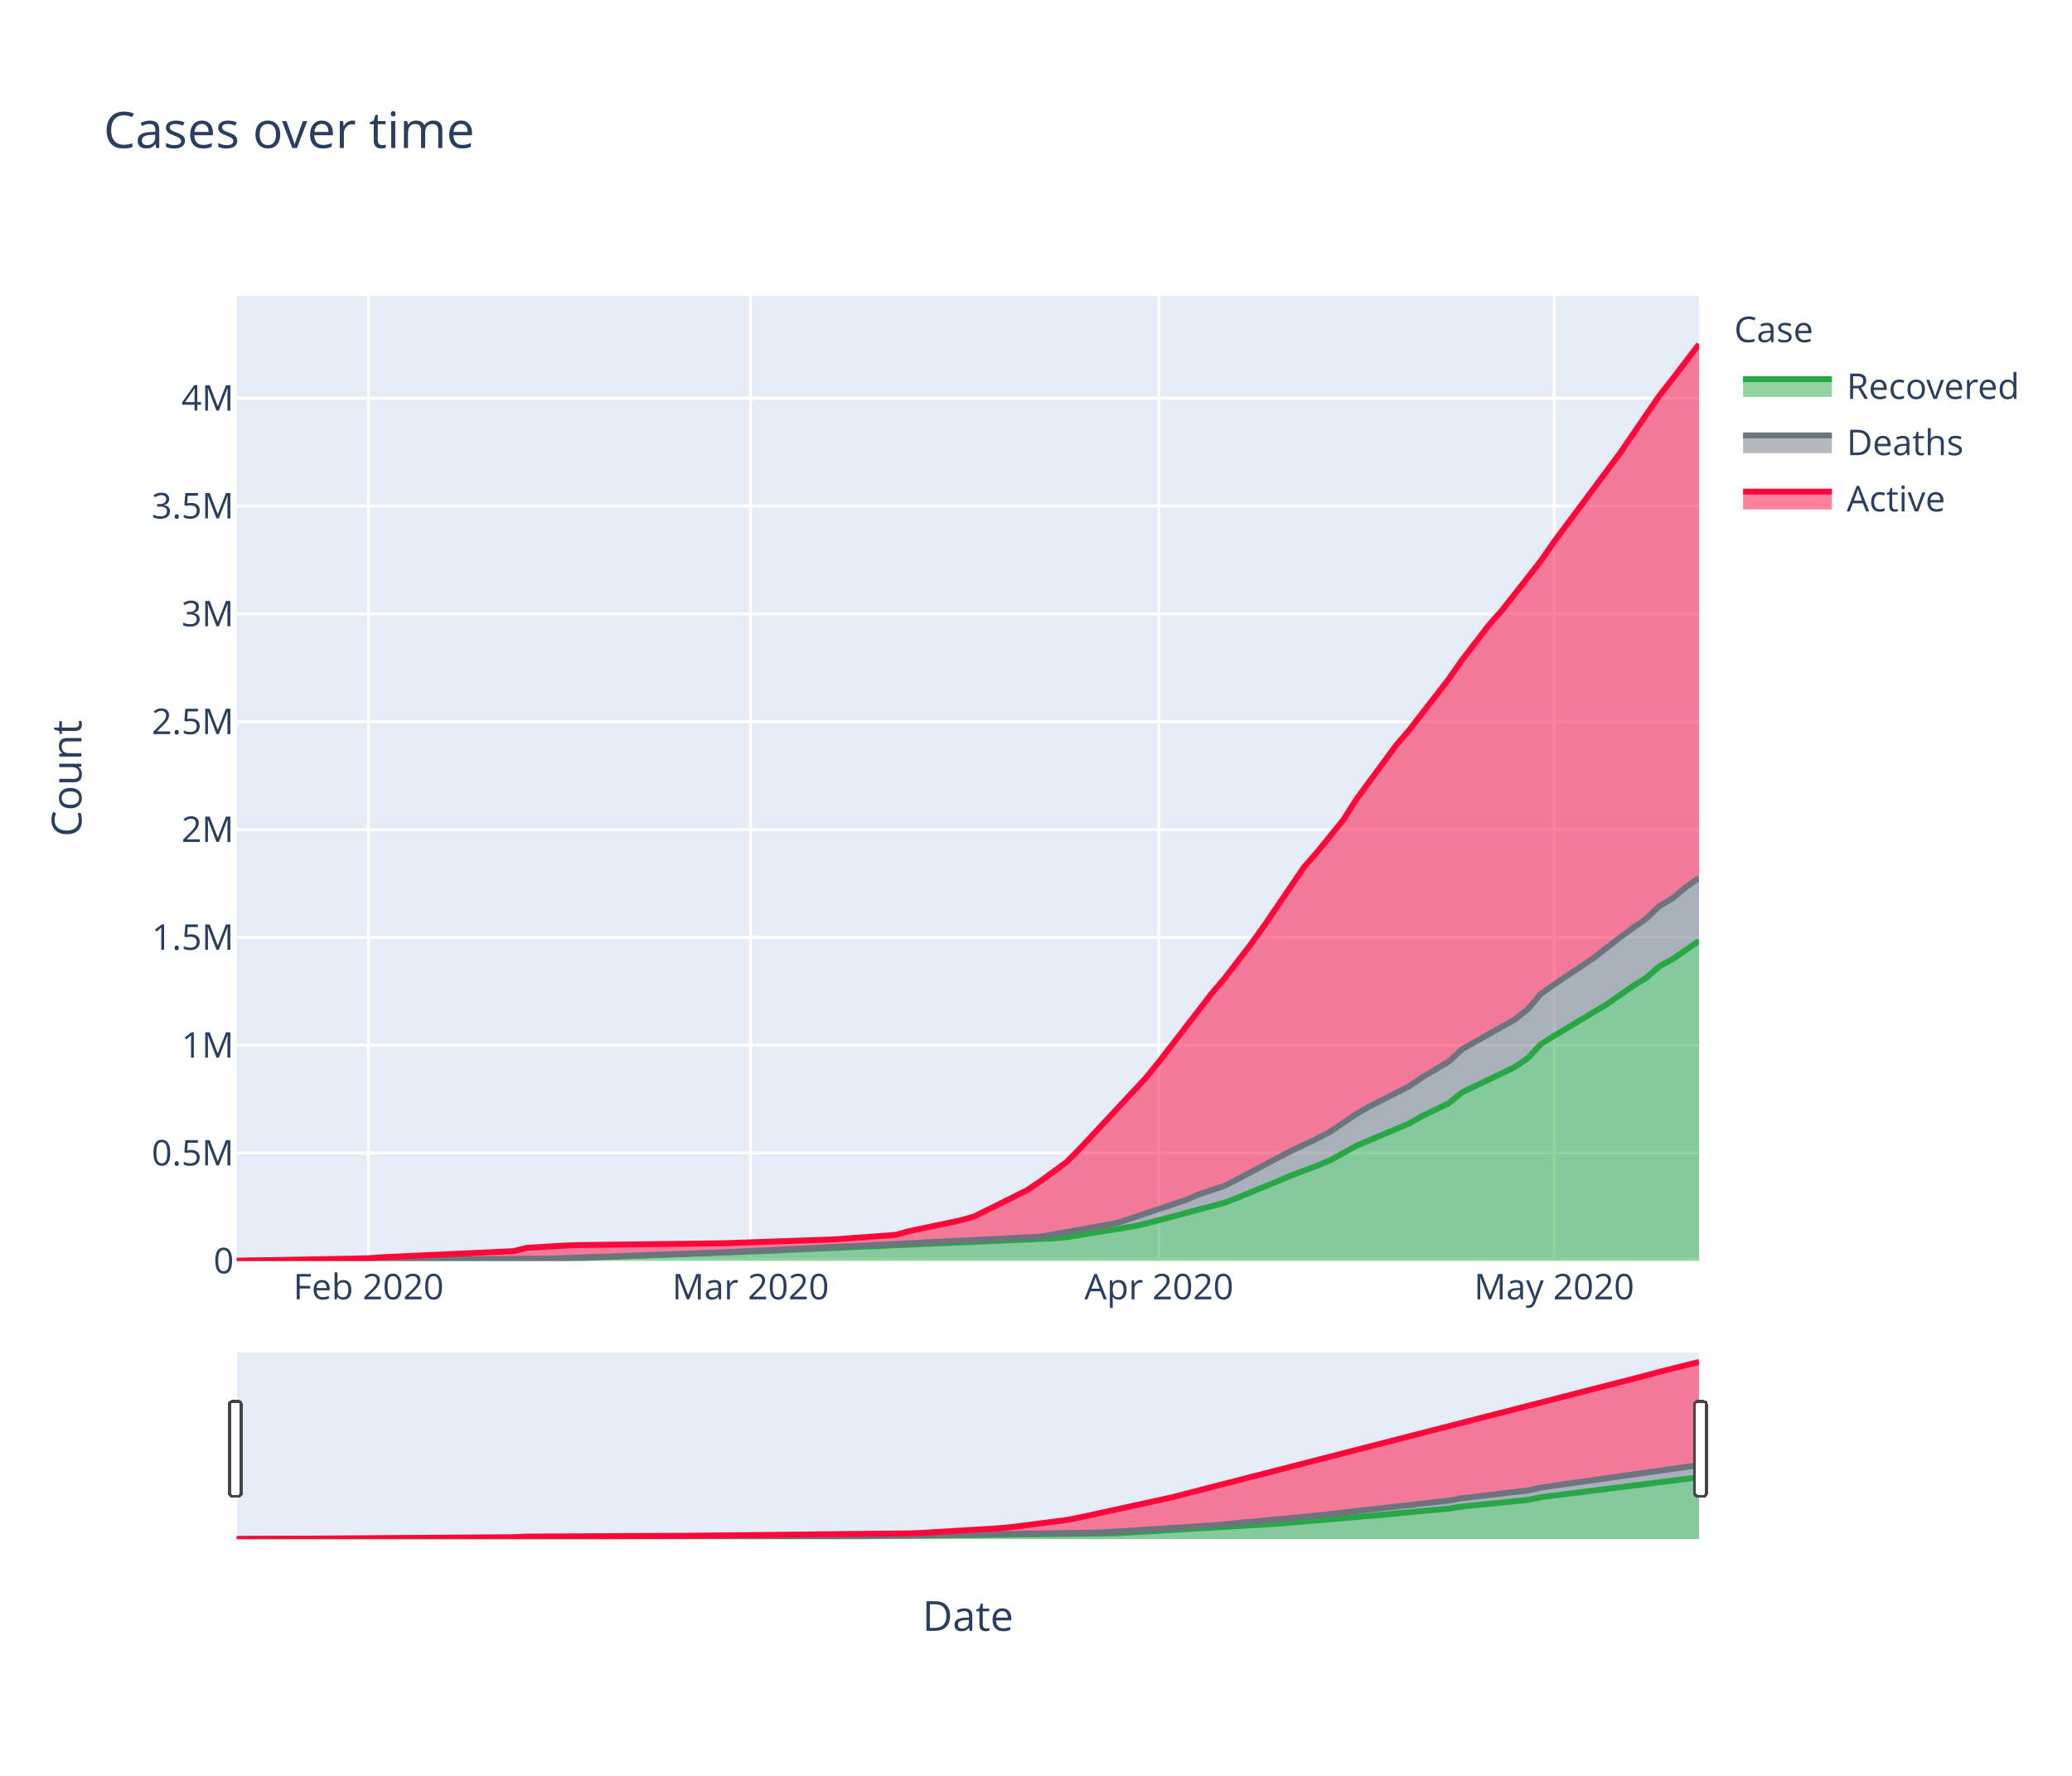
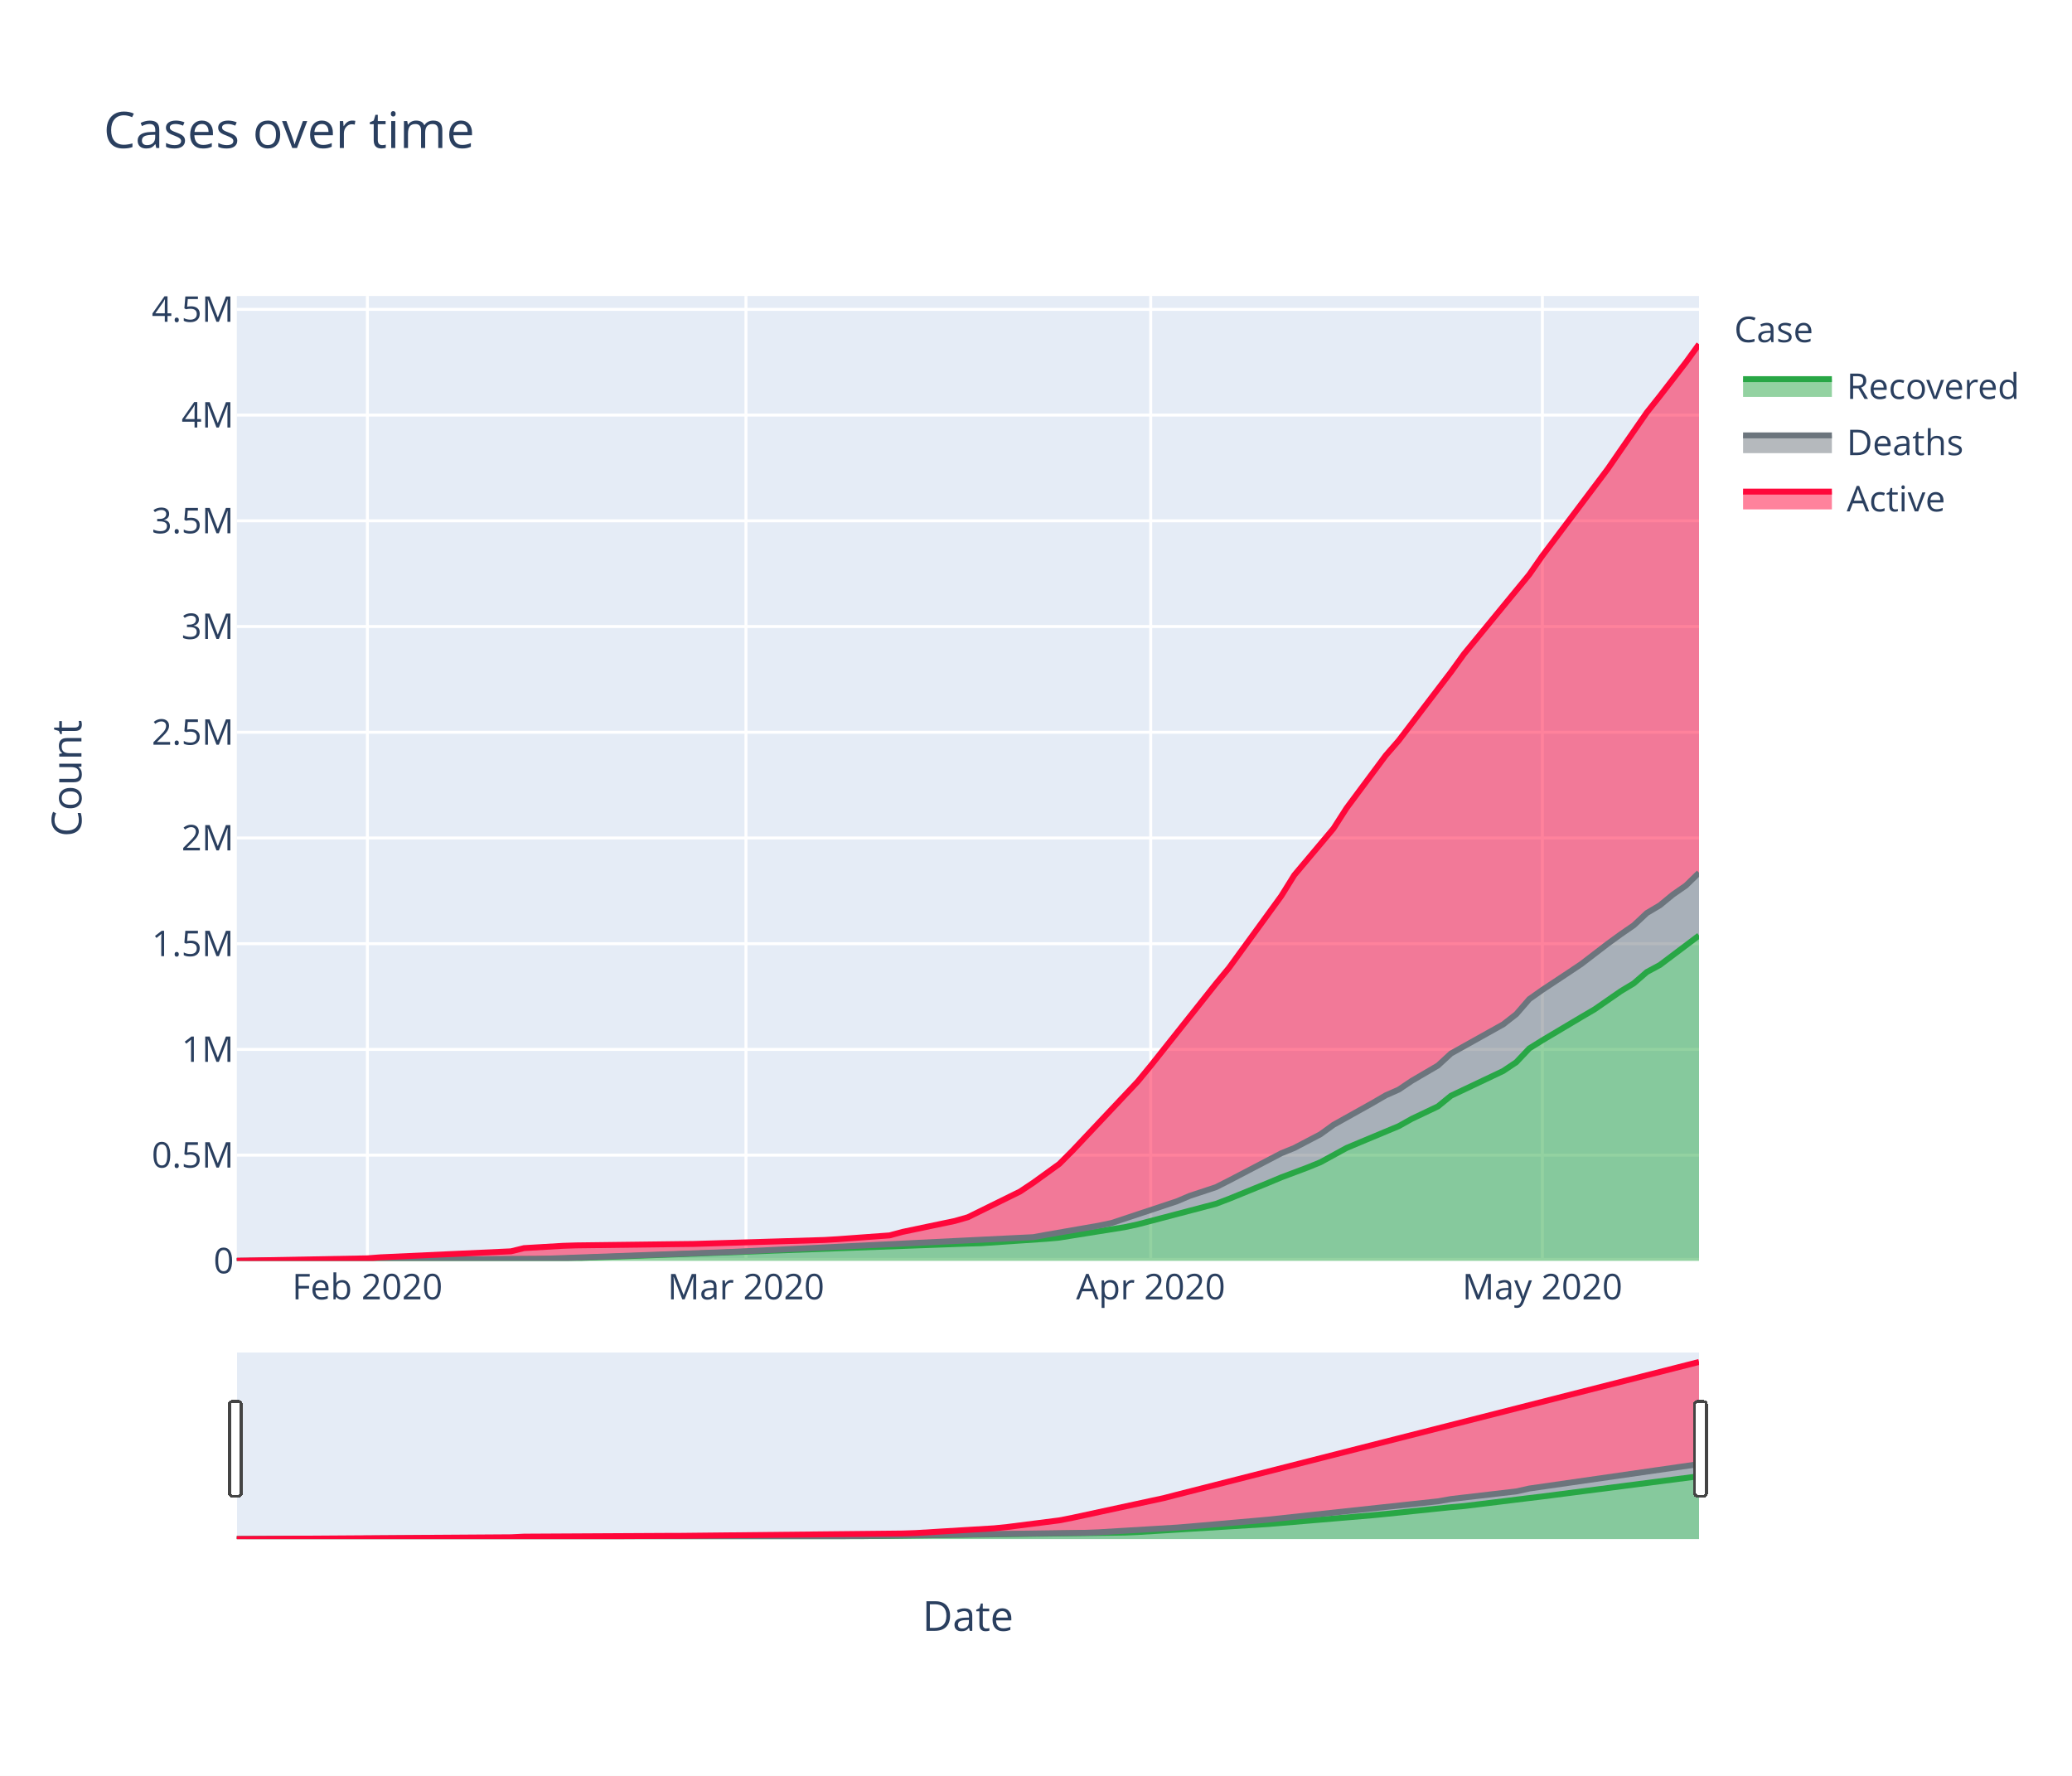
<svg xmlns="http://www.w3.org/2000/svg" class="main-svg" width="700" height="600" style="" viewBox="0 0 700 600">
  <rect x="0" y="0" width="700" height="600" style="fill: rgb(255, 255, 255); fill-opacity: 1;" />
-   <defs id="defs-1203da">
+   <defs id="defs-723226">
    <g class="clips">
-       <clipPath id="clip1203daxyplot" class="plotclip">
+       <clipPath id="clip723226xyplot" class="plotclip">
        <rect width="494" height="326" />
      </clipPath>
-       <clipPath class="axesclip" id="clip1203dax">
+       <clipPath class="axesclip" id="clip723226x">
        <rect x="80" y="0" width="494" height="600" />
      </clipPath>
-       <clipPath class="axesclip" id="clip1203day">
+       <clipPath class="axesclip" id="clip723226y">
        <rect x="0" y="100" width="700" height="326" />
      </clipPath>
-       <clipPath class="axesclip" id="clip1203daxy">
+       <clipPath class="axesclip" id="clip723226xy">
        <rect x="80" y="100" width="494" height="326" />
      </clipPath>
    </g>
    <g class="gradients" />
  </defs>
  <g class="bglayer">
    <rect class="bg" x="80" y="100" width="494" height="326" style="fill: rgb(229, 236, 246); fill-opacity: 1; stroke-width: 0;" />
  </g>
  <g class="layer-below">
    <g class="imagelayer" />
    <g class="shapelayer" />
  </g>
  <g class="cartesianlayer">
    <g class="subplot xy">
      <g class="layer-subplot">
        <g class="shapelayer" />
        <g class="imagelayer" />
      </g>
      <g class="gridlayer">
        <g class="x">
-           <path class="xgrid crisp" transform="translate(124.5,0)" d="M0,100v326" style="stroke: rgb(255, 255, 255); stroke-opacity: 1; stroke-width: 1px;" />
-           <path class="xgrid crisp" transform="translate(253.57,0)" d="M0,100v326" style="stroke: rgb(255, 255, 255); stroke-opacity: 1; stroke-width: 1px;" />
-           <path class="xgrid crisp" transform="translate(391.53,0)" d="M0,100v326" style="stroke: rgb(255, 255, 255); stroke-opacity: 1; stroke-width: 1px;" />
-           <path class="xgrid crisp" transform="translate(525.05,0)" d="M0,100v326" style="stroke: rgb(255, 255, 255); stroke-opacity: 1; stroke-width: 1px;" />
+           <path class="xgrid crisp" transform="translate(124.11,0)" d="M0,100v326" style="stroke: rgb(255, 255, 255); stroke-opacity: 1; stroke-width: 1px;" />
+           <path class="xgrid crisp" transform="translate(252.02,0)" d="M0,100v326" style="stroke: rgb(255, 255, 255); stroke-opacity: 1; stroke-width: 1px;" />
+           <path class="xgrid crisp" transform="translate(388.75,0)" d="M0,100v326" style="stroke: rgb(255, 255, 255); stroke-opacity: 1; stroke-width: 1px;" />
+           <path class="xgrid crisp" transform="translate(521.07,0)" d="M0,100v326" style="stroke: rgb(255, 255, 255); stroke-opacity: 1; stroke-width: 1px;" />
        </g>
        <g class="y">
-           <path class="ygrid crisp" transform="translate(0,389.56)" d="M80,0h494" style="stroke: rgb(255, 255, 255); stroke-opacity: 1; stroke-width: 1px;" />
-           <path class="ygrid crisp" transform="translate(0,353.13)" d="M80,0h494" style="stroke: rgb(255, 255, 255); stroke-opacity: 1; stroke-width: 1px;" />
-           <path class="ygrid crisp" transform="translate(0,316.69)" d="M80,0h494" style="stroke: rgb(255, 255, 255); stroke-opacity: 1; stroke-width: 1px;" />
-           <path class="ygrid crisp" transform="translate(0,280.26)" d="M80,0h494" style="stroke: rgb(255, 255, 255); stroke-opacity: 1; stroke-width: 1px;" />
-           <path class="ygrid crisp" transform="translate(0,243.82)" d="M80,0h494" style="stroke: rgb(255, 255, 255); stroke-opacity: 1; stroke-width: 1px;" />
-           <path class="ygrid crisp" transform="translate(0,207.39)" d="M80,0h494" style="stroke: rgb(255, 255, 255); stroke-opacity: 1; stroke-width: 1px;" />
-           <path class="ygrid crisp" transform="translate(0,170.95)" d="M80,0h494" style="stroke: rgb(255, 255, 255); stroke-opacity: 1; stroke-width: 1px;" />
-           <path class="ygrid crisp" transform="translate(0,134.52)" d="M80,0h494" style="stroke: rgb(255, 255, 255); stroke-opacity: 1; stroke-width: 1px;" />
+           <path class="ygrid crisp" transform="translate(0,390.28)" d="M80,0h494" style="stroke: rgb(255, 255, 255); stroke-opacity: 1; stroke-width: 1px;" />
+           <path class="ygrid crisp" transform="translate(0,354.56)" d="M80,0h494" style="stroke: rgb(255, 255, 255); stroke-opacity: 1; stroke-width: 1px;" />
+           <path class="ygrid crisp" transform="translate(0,318.84)" d="M80,0h494" style="stroke: rgb(255, 255, 255); stroke-opacity: 1; stroke-width: 1px;" />
+           <path class="ygrid crisp" transform="translate(0,283.12)" d="M80,0h494" style="stroke: rgb(255, 255, 255); stroke-opacity: 1; stroke-width: 1px;" />
+           <path class="ygrid crisp" transform="translate(0,247.4)" d="M80,0h494" style="stroke: rgb(255, 255, 255); stroke-opacity: 1; stroke-width: 1px;" />
+           <path class="ygrid crisp" transform="translate(0,211.68)" d="M80,0h494" style="stroke: rgb(255, 255, 255); stroke-opacity: 1; stroke-width: 1px;" />
+           <path class="ygrid crisp" transform="translate(0,175.96)" d="M80,0h494" style="stroke: rgb(255, 255, 255); stroke-opacity: 1; stroke-width: 1px;" />
+           <path class="ygrid crisp" transform="translate(0,140.24)" d="M80,0h494" style="stroke: rgb(255, 255, 255); stroke-opacity: 1; stroke-width: 1px;" />
+           <path class="ygrid crisp" transform="translate(0,104.52)" d="M80,0h494" style="stroke: rgb(255, 255, 255); stroke-opacity: 1; stroke-width: 1px;" />
        </g>
      </g>
      <g class="zerolinelayer">
        <path class="yzl zl crisp" transform="translate(0,426)" d="M80,0h494" style="stroke: rgb(255, 255, 255); stroke-opacity: 1; stroke-width: 2px;" />
      </g>
      <path class="xlines-below" />
      <path class="ylines-below" />
      <g class="overlines-below" />
      <g class="xaxislayer-below" />
      <g class="yaxislayer-below" />
      <g class="overaxes-below" />
-       <g class="plot" transform="translate(80, 100)" clip-path="url('#clip1203daxyplot')">
+       <g class="plot" transform="translate(80, 100)" clip-path="url('#clip723226xyplot')">
        <g class="scatterlayer mlayer">
-           <g class="trace scatter trace9fd048" style="stroke-miterlimit: 2;">
+           <g class="trace scatter trace3b7616" style="stroke-miterlimit: 2;">
            <g class="fills">
              <g>
-                 <path class="js-fill" d="M494,326L0,326L0,326L106.81,325.32L111.26,325.21L182.47,322.49L186.92,322.27L275.93,318.39L280.38,317.98L302.63,314.39L307.08,313.42L333.78,306.33L338.23,304.62L351.59,299.11L356.04,297.22L364.94,293.85L369.39,292.01L378.29,287.1L382.74,285.2L396.09,279.57L400.54,277.05L409.44,272.77L413.89,269.09L431.69,260.56L436.14,257.55L440.59,252.78L445.05,249.97L458.4,241.95L462.85,239.32L471.75,233.07L476.2,230.36L480.65,226.46L485.1,224.03L494,217.88" style="fill: rgb(40, 167, 69); fill-opacity: 0.5; stroke-width: 0;" />
+                 <path class="js-fill" d="M494,326L0,326L0,326L105.86,325.33L110.27,325.22L176.43,322.74L180.84,322.56L247,320.16L251.41,320.04L273.46,318.54L277.88,318.14L299.93,314.62L304.34,313.67L330.8,306.72L335.21,305.04L348.45,299.64L352.86,297.79L361.68,294.48L366.09,292.68L374.91,287.86L379.32,286L392.55,280.48L396.96,278.01L405.79,273.81L410.2,270.21L427.84,261.84L432.25,258.89L436.66,254.22L441.07,251.47L454.3,243.6L458.71,241.02L467.54,234.9L471.95,232.24L476.36,228.41L480.77,226.03L494,216.07" style="fill: rgb(40, 167, 69); fill-opacity: 0.5; stroke-width: 0;" />
              </g>
              <g>
-                 <path class="js-fill" d="M0,326L102.36,325.3L106.81,325.19L164.67,323.12L169.12,322.89L271.48,317.83L275.93,317.01L293.73,313.88L298.18,312.94L320.43,305.49L324.88,303.58L333.78,300.6L338.23,298.32L351.59,291.25L356.04,288.92L364.94,284.71L369.39,282.37L378.29,276.33L382.74,273.79L396.09,266.97L400.54,263.94L409.44,258.67L413.89,254.53L431.69,244.49L436.14,240.98L440.59,235.79L445.05,232.6L453.95,226.66L458.4,223.64L467.3,216.72L471.75,213.45L476.2,210.35L480.65,206.12L485.1,203.45L489.55,199.75L494,196.63L494,217.88L485.1,224.03L480.65,226.46L476.2,230.36L471.75,233.07L462.85,239.32L458.4,241.95L445.05,249.97L440.59,252.78L436.14,257.55L431.69,260.56L413.89,269.09L409.44,272.77L400.54,277.05L396.09,279.57L382.74,285.2L378.29,287.1L369.39,292.01L364.94,293.85L356.04,297.22L351.59,299.11L338.23,304.62L333.78,306.33L307.08,313.42L302.63,314.39L280.38,317.98L275.93,318.39L186.92,322.27L182.47,322.49L111.26,325.21L106.81,325.32L0,326Z" style="fill: rgb(108, 117, 125); fill-opacity: 0.5; stroke-width: 0;" />
+                 <path class="js-fill" d="M0,326L101.45,325.32L105.86,325.21L167.61,322.95L172.02,322.74L269.05,317.99L273.46,317.19L291.11,314.12L295.52,313.2L317.57,305.89L321.98,304.02L330.8,301.1L335.21,298.87L352.86,289.65L357.27,287.85L366.09,283.23L370.5,280.04L383.73,272.65L388.14,270.08L392.55,268.13L396.96,265.16L405.79,260L410.2,255.94L427.84,246.09L432.25,242.65L436.66,237.56L441.07,234.44L449.89,228.61L454.3,225.65L463.13,218.87L467.54,215.66L471.95,212.62L476.36,208.48L480.77,205.86L485.18,202.23L489.59,199.17L494,194.86L494,216.07L480.77,226.03L476.36,228.41L471.95,232.24L467.54,234.9L458.71,241.02L454.3,243.6L441.07,251.47L436.66,254.22L432.25,258.89L427.84,261.84L410.2,270.21L405.79,273.81L396.96,278.01L392.55,280.48L379.32,286L374.91,287.86L366.09,292.68L361.68,294.48L352.86,297.79L348.45,299.64L335.21,305.04L330.8,306.72L304.34,313.67L299.93,314.62L277.88,318.14L273.46,318.54L251.41,320.04L247,320.16L180.84,322.56L176.43,322.74L110.27,325.22L105.86,325.33L0,326Z" style="fill: rgb(108, 117, 125); fill-opacity: 0.5; stroke-width: 0;" />
              </g>
            </g>
            <g class="errorbars" />
            <g class="lines">
-               <path class="js-line" d="M0,326L106.81,325.32L111.26,325.21L182.47,322.49L186.92,322.27L275.93,318.39L280.38,317.98L302.63,314.39L307.08,313.42L333.78,306.33L338.23,304.62L351.59,299.11L356.04,297.22L364.94,293.85L369.39,292.01L378.29,287.1L382.74,285.2L396.09,279.57L400.54,277.05L409.44,272.77L413.89,269.09L431.69,260.56L436.14,257.55L440.59,252.78L445.05,249.97L458.4,241.95L462.85,239.32L471.75,233.07L476.2,230.36L480.65,226.46L485.1,224.03L494,217.88" style="vector-effect: non-scaling-stroke; fill: none; stroke: rgb(40, 167, 69); stroke-opacity: 1; stroke-width: 2px; opacity: 1;" />
+               <path class="js-line" d="M0,326L105.86,325.33L110.27,325.22L176.43,322.74L180.84,322.56L247,320.16L251.41,320.04L273.46,318.54L277.88,318.14L299.93,314.62L304.34,313.67L330.8,306.72L335.21,305.04L348.45,299.64L352.86,297.79L361.68,294.48L366.09,292.68L374.91,287.86L379.32,286L392.55,280.48L396.96,278.01L405.79,273.81L410.2,270.21L427.84,261.84L432.25,258.89L436.66,254.22L441.07,251.47L454.3,243.6L458.71,241.02L467.54,234.9L471.95,232.24L476.36,228.41L480.77,226.03L494,216.07" style="vector-effect: non-scaling-stroke; fill: none; stroke: rgb(40, 167, 69); stroke-opacity: 1; stroke-width: 2px; opacity: 1;" />
            </g>
            <g class="points" />
            <g class="text" />
          </g>
-           <g class="trace scatter trace627d6d" style="stroke-miterlimit: 2;">
+           <g class="trace scatter trace91a2a0" style="stroke-miterlimit: 2;">
            <g class="fills">
              <g>
-                 <path class="js-fill" d="M0,325.96L44.5,325.12L48.95,324.78L93.46,322.71L97.91,321.6L111.26,320.81L115.71,320.66L160.22,320.1L164.67,320.04L200.27,318.8L204.72,318.53L222.52,317.22L226.97,316L244.77,312.24L249.23,310.96L267.03,302.1L271.48,299.09L280.38,292.58L284.83,288.07L307.08,264.22L311.53,258.76L329.33,235.68L333.78,230.46L342.68,218.89L347.14,212.68L360.49,193.04L364.94,187.94L373.84,176.99L378.29,169.97L391.64,151.83L396.09,146.66L409.44,129.42L413.89,123.05L422.79,111.45L427.24,106.44L440.59,89.45L445.05,82.99L467.3,53.11L471.75,46.58L480.65,33.61L485.1,27.95L494,16.3L494,196.63L489.55,199.75L485.1,203.45L480.65,206.12L476.2,210.35L471.75,213.45L467.3,216.72L458.4,223.64L453.95,226.66L445.05,232.6L440.59,235.79L436.14,240.98L431.69,244.49L413.89,254.53L409.44,258.67L400.54,263.94L396.09,266.97L382.74,273.79L378.29,276.33L369.39,282.37L364.94,284.71L356.04,288.92L351.59,291.25L338.23,298.32L333.78,300.6L324.88,303.58L320.43,305.49L298.18,312.94L293.73,313.88L275.93,317.01L271.48,317.83L169.12,322.89L164.67,323.12L106.81,325.19L102.36,325.3L0,326Z" style="fill: rgb(255, 7, 58); fill-opacity: 0.5; stroke-width: 0;" />
+                 <path class="js-fill" d="M0,325.96L44.11,325.14L48.52,324.8L92.63,322.77L97.04,321.69L110.27,320.91L114.68,320.77L149.96,320.33L154.38,320.28L198.48,318.94L202.89,318.68L220.54,317.39L224.95,316.2L242.59,312.51L247,311.25L264.64,302.56L269.05,299.62L277.88,293.24L282.29,288.82L304.34,265.43L308.75,260.08L330.8,232.33L335.21,226.98L352.86,202.73L357.27,195.65L370.5,179.92L374.91,173.04L388.14,155.25L392.55,150.18L410.2,127.04L414.61,120.94L436.66,94.1L441.07,87.77L463.13,58.47L467.54,52.07L476.36,39.35L480.77,33.8L489.59,22.38L494,16.3L494,194.86L489.59,199.17L485.18,202.23L480.77,205.86L476.36,208.48L471.95,212.62L467.54,215.66L463.13,218.87L454.3,225.65L449.89,228.61L441.07,234.44L436.66,237.56L432.25,242.65L427.84,246.09L410.2,255.94L405.79,260L396.96,265.16L392.55,268.13L388.14,270.08L383.73,272.65L370.5,280.04L366.09,283.23L357.27,287.85L352.86,289.65L335.21,298.87L330.8,301.1L321.98,304.02L317.57,305.89L295.52,313.2L291.11,314.12L273.46,317.19L269.05,317.99L172.02,322.74L167.61,322.95L105.86,325.21L101.45,325.32L0,326Z" style="fill: rgb(255, 7, 58); fill-opacity: 0.5; stroke-width: 0;" />
              </g>
            </g>
            <g class="errorbars" />
            <g class="lines">
-               <path class="js-line" d="M0,326L102.36,325.3L106.81,325.19L164.67,323.12L169.12,322.89L271.48,317.83L275.93,317.01L293.73,313.88L298.18,312.94L320.43,305.49L324.88,303.58L333.78,300.6L338.23,298.32L351.59,291.25L356.04,288.92L364.94,284.71L369.39,282.37L378.29,276.33L382.74,273.79L396.09,266.97L400.54,263.94L409.44,258.67L413.89,254.53L431.69,244.49L436.14,240.98L440.59,235.79L445.05,232.6L453.95,226.66L458.4,223.64L467.3,216.72L471.75,213.45L476.2,210.35L480.65,206.12L485.1,203.45L489.55,199.75L494,196.63" style="vector-effect: non-scaling-stroke; fill: none; stroke: rgb(108, 117, 125); stroke-opacity: 1; stroke-width: 2px; opacity: 1;" />
+               <path class="js-line" d="M0,326L101.45,325.32L105.86,325.21L167.61,322.95L172.02,322.74L269.05,317.99L273.46,317.19L291.11,314.12L295.52,313.2L317.57,305.89L321.98,304.02L330.8,301.1L335.21,298.87L352.86,289.65L357.27,287.85L366.09,283.23L370.5,280.04L383.73,272.65L388.14,270.08L392.55,268.13L396.96,265.16L405.79,260L410.2,255.94L427.84,246.09L432.25,242.65L436.66,237.56L441.07,234.44L449.89,228.61L454.3,225.65L463.13,218.87L467.54,215.66L471.95,212.62L476.36,208.48L480.77,205.86L485.18,202.23L489.59,199.17L494,194.86" style="vector-effect: non-scaling-stroke; fill: none; stroke: rgb(108, 117, 125); stroke-opacity: 1; stroke-width: 2px; opacity: 1;" />
            </g>
            <g class="points" />
            <g class="text" />
          </g>
-           <g class="trace scatter traceb2ceef" style="stroke-miterlimit: 2;">
+           <g class="trace scatter trace52b5da" style="stroke-miterlimit: 2;">
            <g class="fills" />
            <g class="errorbars" />
            <g class="lines">
-               <path class="js-line" d="M0,325.96L44.5,325.12L48.95,324.78L93.46,322.71L97.91,321.6L111.26,320.81L115.71,320.66L160.22,320.1L164.67,320.04L200.27,318.8L204.72,318.53L222.52,317.22L226.97,316L244.77,312.24L249.23,310.96L267.03,302.1L271.48,299.09L280.38,292.58L284.83,288.07L307.08,264.22L311.53,258.76L329.33,235.68L333.78,230.46L342.68,218.89L347.14,212.68L360.49,193.04L364.94,187.94L373.84,176.99L378.29,169.97L391.64,151.83L396.09,146.66L409.44,129.42L413.89,123.05L422.79,111.45L427.24,106.44L440.59,89.45L445.05,82.99L467.3,53.11L471.75,46.58L480.65,33.61L485.1,27.95L494,16.3" style="vector-effect: non-scaling-stroke; fill: none; stroke: rgb(255, 7, 58); stroke-opacity: 1; stroke-width: 2px; opacity: 1;" />
+               <path class="js-line" d="M0,325.96L44.11,325.14L48.52,324.8L92.63,322.77L97.04,321.69L110.27,320.91L114.68,320.77L149.96,320.33L154.38,320.28L198.48,318.94L202.89,318.68L220.54,317.39L224.95,316.2L242.59,312.51L247,311.25L264.64,302.56L269.05,299.62L277.88,293.24L282.29,288.82L304.34,265.43L308.75,260.08L330.8,232.33L335.21,226.98L352.86,202.73L357.27,195.65L370.5,179.92L374.91,173.04L388.14,155.25L392.55,150.18L410.2,127.04L414.61,120.94L436.66,94.1L441.07,87.77L463.13,58.47L467.54,52.07L476.36,39.35L480.77,33.8L489.59,22.38L494,16.3" style="vector-effect: non-scaling-stroke; fill: none; stroke: rgb(255, 7, 58); stroke-opacity: 1; stroke-width: 2px; opacity: 1;" />
            </g>
            <g class="points" />
            <g class="text" />
          </g>
        </g>
      </g>
      <g class="overplot" />
      <path class="xlines-above crisp" style="fill: none;" d="M0,0" />
      <path class="ylines-above crisp" style="fill: none;" d="M0,0" />
      <g class="overlines-above" />
      <g class="xaxislayer-above">
        <g class="xtick">
-           <text text-anchor="middle" x="0" y="439" transform="translate(124.5,0)" style="font-family: 'Open Sans', verdana, arial, sans-serif; font-size: 12px; fill: rgb(42, 63, 95); fill-opacity: 1; white-space: pre;">Feb 2020</text>
+           <text text-anchor="middle" x="0" y="439" transform="translate(124.11,0)" style="font-family: 'Open Sans', verdana, arial, sans-serif; font-size: 12px; fill: rgb(42, 63, 95); fill-opacity: 1; white-space: pre;">Feb 2020</text>
        </g>
        <g class="xtick">
-           <text text-anchor="middle" x="0" y="439" transform="translate(253.57,0)" style="font-family: 'Open Sans', verdana, arial, sans-serif; font-size: 12px; fill: rgb(42, 63, 95); fill-opacity: 1; white-space: pre;">Mar 2020</text>
+           <text text-anchor="middle" x="0" y="439" transform="translate(252.02,0)" style="font-family: 'Open Sans', verdana, arial, sans-serif; font-size: 12px; fill: rgb(42, 63, 95); fill-opacity: 1; white-space: pre;">Mar 2020</text>
        </g>
        <g class="xtick">
-           <text text-anchor="middle" x="0" y="439" transform="translate(391.53,0)" style="font-family: 'Open Sans', verdana, arial, sans-serif; font-size: 12px; fill: rgb(42, 63, 95); fill-opacity: 1; white-space: pre;">Apr 2020</text>
+           <text text-anchor="middle" x="0" y="439" transform="translate(388.75,0)" style="font-family: 'Open Sans', verdana, arial, sans-serif; font-size: 12px; fill: rgb(42, 63, 95); fill-opacity: 1; white-space: pre;">Apr 2020</text>
        </g>
        <g class="xtick">
-           <text text-anchor="middle" x="0" y="439" transform="translate(525.05,0)" style="font-family: 'Open Sans', verdana, arial, sans-serif; font-size: 12px; fill: rgb(42, 63, 95); fill-opacity: 1; white-space: pre;">May 2020</text>
+           <text text-anchor="middle" x="0" y="439" transform="translate(521.07,0)" style="font-family: 'Open Sans', verdana, arial, sans-serif; font-size: 12px; fill: rgb(42, 63, 95); fill-opacity: 1; white-space: pre;">May 2020</text>
        </g>
      </g>
      <g class="yaxislayer-above">
        <g class="ytick">
          <text text-anchor="end" x="79" y="4.2" transform="translate(0,426)" style="font-family: 'Open Sans', verdana, arial, sans-serif; font-size: 12px; fill: rgb(42, 63, 95); fill-opacity: 1; white-space: pre;">0</text>
        </g>
        <g class="ytick">
-           <text text-anchor="end" x="79" y="4.2" transform="translate(0,389.56)" style="font-family: 'Open Sans', verdana, arial, sans-serif; font-size: 12px; fill: rgb(42, 63, 95); fill-opacity: 1; white-space: pre;">0.5M</text>
-         </g>
-         <g class="ytick">
-           <text text-anchor="end" x="79" y="4.2" transform="translate(0,353.13)" style="font-family: 'Open Sans', verdana, arial, sans-serif; font-size: 12px; fill: rgb(42, 63, 95); fill-opacity: 1; white-space: pre;">1M</text>
-         </g>
-         <g class="ytick">
-           <text text-anchor="end" x="79" y="4.2" transform="translate(0,316.69)" style="font-family: 'Open Sans', verdana, arial, sans-serif; font-size: 12px; fill: rgb(42, 63, 95); fill-opacity: 1; white-space: pre;">1.5M</text>
-         </g>
-         <g class="ytick">
-           <text text-anchor="end" x="79" y="4.2" transform="translate(0,280.26)" style="font-family: 'Open Sans', verdana, arial, sans-serif; font-size: 12px; fill: rgb(42, 63, 95); fill-opacity: 1; white-space: pre;">2M</text>
-         </g>
-         <g class="ytick">
-           <text text-anchor="end" x="79" y="4.2" transform="translate(0,243.82)" style="font-family: 'Open Sans', verdana, arial, sans-serif; font-size: 12px; fill: rgb(42, 63, 95); fill-opacity: 1; white-space: pre;">2.5M</text>
-         </g>
-         <g class="ytick">
-           <text text-anchor="end" x="79" y="4.2" transform="translate(0,207.39)" style="font-family: 'Open Sans', verdana, arial, sans-serif; font-size: 12px; fill: rgb(42, 63, 95); fill-opacity: 1; white-space: pre;">3M</text>
-         </g>
-         <g class="ytick">
-           <text text-anchor="end" x="79" y="4.2" transform="translate(0,170.95)" style="font-family: 'Open Sans', verdana, arial, sans-serif; font-size: 12px; fill: rgb(42, 63, 95); fill-opacity: 1; white-space: pre;">3.5M</text>
-         </g>
-         <g class="ytick">
-           <text text-anchor="end" x="79" y="4.2" transform="translate(0,134.52)" style="font-family: 'Open Sans', verdana, arial, sans-serif; font-size: 12px; fill: rgb(42, 63, 95); fill-opacity: 1; white-space: pre;">4M</text>
+           <text text-anchor="end" x="79" y="4.2" transform="translate(0,390.28)" style="font-family: 'Open Sans', verdana, arial, sans-serif; font-size: 12px; fill: rgb(42, 63, 95); fill-opacity: 1; white-space: pre;">0.5M</text>
+         </g>
+         <g class="ytick">
+           <text text-anchor="end" x="79" y="4.2" transform="translate(0,354.56)" style="font-family: 'Open Sans', verdana, arial, sans-serif; font-size: 12px; fill: rgb(42, 63, 95); fill-opacity: 1; white-space: pre;">1M</text>
+         </g>
+         <g class="ytick">
+           <text text-anchor="end" x="79" y="4.2" transform="translate(0,318.84)" style="font-family: 'Open Sans', verdana, arial, sans-serif; font-size: 12px; fill: rgb(42, 63, 95); fill-opacity: 1; white-space: pre;">1.5M</text>
+         </g>
+         <g class="ytick">
+           <text text-anchor="end" x="79" y="4.2" transform="translate(0,283.12)" style="font-family: 'Open Sans', verdana, arial, sans-serif; font-size: 12px; fill: rgb(42, 63, 95); fill-opacity: 1; white-space: pre;">2M</text>
+         </g>
+         <g class="ytick">
+           <text text-anchor="end" x="79" y="4.2" transform="translate(0,247.4)" style="font-family: 'Open Sans', verdana, arial, sans-serif; font-size: 12px; fill: rgb(42, 63, 95); fill-opacity: 1; white-space: pre;">2.5M</text>
+         </g>
+         <g class="ytick">
+           <text text-anchor="end" x="79" y="4.2" transform="translate(0,211.68)" style="font-family: 'Open Sans', verdana, arial, sans-serif; font-size: 12px; fill: rgb(42, 63, 95); fill-opacity: 1; white-space: pre;">3M</text>
+         </g>
+         <g class="ytick">
+           <text text-anchor="end" x="79" y="4.2" transform="translate(0,175.96)" style="font-family: 'Open Sans', verdana, arial, sans-serif; font-size: 12px; fill: rgb(42, 63, 95); fill-opacity: 1; white-space: pre;">3.5M</text>
+         </g>
+         <g class="ytick">
+           <text text-anchor="end" x="79" y="4.2" transform="translate(0,140.24)" style="font-family: 'Open Sans', verdana, arial, sans-serif; font-size: 12px; fill: rgb(42, 63, 95); fill-opacity: 1; white-space: pre;">4M</text>
+         </g>
+         <g class="ytick">
+           <text text-anchor="end" x="79" y="4.2" transform="translate(0,104.52)" style="font-family: 'Open Sans', verdana, arial, sans-serif; font-size: 12px; fill: rgb(42, 63, 95); fill-opacity: 1; white-space: pre;">4.5M</text>
        </g>
      </g>
      <g class="overaxes-above" />
    </g>
  </g>
  <g class="polarlayer" />
  <g class="ternarylayer" />
  <g class="geolayer" />
  <g class="funnelarealayer" />
  <g class="pielayer" />
  <g class="treemaplayer" />
  <g class="sunburstlayer" />
  <g class="glimages" />
-   <defs id="topdefs-1203da">
+   <defs id="topdefs-723226">
    <g class="clips" />
-     <clipPath id="legend1203da">
+     <clipPath id="legend723226">
      <rect width="104" height="83" x="0" y="0" />
    </clipPath>
-     <clipPath id="rangesliderx-1203da">
+     <clipPath id="rangesliderx-723226">
      <rect x="0" y="0" width="494" height="63" />
    </clipPath>
  </defs>
  <g class="layer-above">
    <g class="imagelayer" />
    <g class="shapelayer" />
  </g>
  <g class="infolayer">
    <g class="legend" pointer-events="all" transform="translate(583.88, 100)">
      <rect class="bg" shape-rendering="crispEdges" style="stroke: rgb(68, 68, 68); stroke-opacity: 1; fill: rgb(255, 255, 255); fill-opacity: 1; stroke-width: 0px;" width="104" height="83" x="0" y="0" />
-       <g class="scrollbox" transform="translate(0, 0)" clip-path="url('#legend1203da')">
+       <g class="scrollbox" transform="translate(0, 0)" clip-path="url('#legend723226')">
        <text class="legendtitletext user-select-none" text-anchor="start" x="2" y="15.6" style="font-family: 'Open Sans', verdana, arial, sans-serif; font-size: 12px; fill: rgb(42, 63, 95); fill-opacity: 1; white-space: pre;">Case</text>
        <g class="groups" transform="translate(0, 0)">
          <g class="traces" transform="translate(0, 30.1)" style="opacity: 1;">
            <text class="legendtext user-select-none" text-anchor="start" x="40" y="4.68" style="font-family: 'Open Sans', verdana, arial, sans-serif; font-size: 12px; fill: rgb(42, 63, 95); fill-opacity: 1; white-space: pre;">Recovered</text>
            <g class="layers">
              <g class="legendfill">
                <path class="js-fill" d="M5,-2h30v6h-30z" style="stroke-width: 0; fill: rgb(40, 167, 69); fill-opacity: 0.5;" />
              </g>
              <g class="legendlines">
                <path class="js-line" d="M5,-2h30" style="fill: none; stroke: rgb(40, 167, 69); stroke-opacity: 1; stroke-width: 2px;" />
              </g>
              <g class="legendsymbols">
                <g class="legendpoints" />
              </g>
            </g>
            <rect class="legendtoggle" pointer-events="all" x="0" y="-9.5" width="98.031" height="19" style="cursor: pointer; fill: rgb(0, 0, 0); fill-opacity: 0;" />
          </g>
        </g>
        <g class="groups" transform="translate(0, 0)">
          <g class="traces" transform="translate(0, 49.1)" style="opacity: 1;">
            <text class="legendtext user-select-none" text-anchor="start" x="40" y="4.68" style="font-family: 'Open Sans', verdana, arial, sans-serif; font-size: 12px; fill: rgb(42, 63, 95); fill-opacity: 1; white-space: pre;">Deaths</text>
            <g class="layers">
              <g class="legendfill">
                <path class="js-fill" d="M5,-2h30v6h-30z" style="stroke-width: 0; fill: rgb(108, 117, 125); fill-opacity: 0.5;" />
              </g>
              <g class="legendlines">
                <path class="js-line" d="M5,-2h30" style="fill: none; stroke: rgb(108, 117, 125); stroke-opacity: 1; stroke-width: 2px;" />
              </g>
              <g class="legendsymbols">
                <g class="legendpoints" />
              </g>
            </g>
            <rect class="legendtoggle" pointer-events="all" x="0" y="-9.5" width="98.031" height="19" style="cursor: pointer; fill: rgb(0, 0, 0); fill-opacity: 0;" />
          </g>
        </g>
        <g class="groups" transform="translate(0, 0)">
          <g class="traces" transform="translate(0, 68.1)" style="opacity: 1;">
            <text class="legendtext user-select-none" text-anchor="start" x="40" y="4.68" style="font-family: 'Open Sans', verdana, arial, sans-serif; font-size: 12px; fill: rgb(42, 63, 95); fill-opacity: 1; white-space: pre;">Active</text>
            <g class="layers">
              <g class="legendfill">
                <path class="js-fill" d="M5,-2h30v6h-30z" style="stroke-width: 0; fill: rgb(255, 7, 58); fill-opacity: 0.5;" />
              </g>
              <g class="legendlines">
                <path class="js-line" d="M5,-2h30" style="fill: none; stroke: rgb(255, 7, 58); stroke-opacity: 1; stroke-width: 2px;" />
              </g>
              <g class="legendsymbols">
                <g class="legendpoints" />
              </g>
            </g>
            <rect class="legendtoggle" pointer-events="all" x="0" y="-9.5" width="98.031" height="19" style="cursor: pointer; fill: rgb(0, 0, 0); fill-opacity: 0;" />
          </g>
        </g>
      </g>
      <rect class="scrollbar" rx="20" ry="3" width="0" height="0" x="0" y="0" style="fill: rgb(128, 139, 164); fill-opacity: 1;" />
    </g>
    <g class="g-gtitle">
      <text class="gtitle" x="35" y="50" text-anchor="start" dy="0em" style="font-family: 'Open Sans', verdana, arial, sans-serif; font-size: 17px; fill: rgb(42, 63, 95); opacity: 1; font-weight: normal; white-space: pre;">Cases over time</text>
    </g>
    <g class="rangeslider-container" pointer-events="all" transform="translate(80,457)">
      <rect class="rangeslider-bg" x="0" y="0" shape-rendering="crispEdges" width="494" height="63" transform="translate(0,0)" fill="#E5ECF6" stroke="#444" stroke-width="0" />
-       <g class="rangeslider-rangeplot xy" clip-path="url('#rangesliderx-1203da')">
+       <g class="rangeslider-rangeplot xy" clip-path="url('#rangesliderx-723226')">
        <g class="layer-subplot">
          <g class="shapelayer" />
          <g class="imagelayer" />
        </g>
        <g class="gridlayer">
          <g class="x" />
          <g class="y" />
        </g>
        <g class="zerolinelayer" />
        <path class="xlines-below" />
        <path class="ylines-below" />
        <g class="overlines-below" />
        <g class="xaxislayer-below" />
        <g class="yaxislayer-below" />
        <g class="overaxes-below" />
        <g class="plot">
          <g class="scatterlayer mlayer rangeplot">
-             <g class="trace scatter trace9fd048" style="stroke-miterlimit: 2;">
+             <g class="trace scatter trace3b7616" style="stroke-miterlimit: 2;">
              <g class="fills">
                <g>
-                   <path class="js-fill" d="M494,63L0,63L0,63L186.92,62.28L191.37,62.24L293.73,61.1L298.18,60.97L351.59,57.8L356.04,57.44L387.19,54.78L391.64,54.34L409.44,52.71L413.89,52L436.14,49.77L440.59,48.85L494,42.11" style="fill: rgb(40, 167, 69); fill-opacity: 0.5; stroke-width: 0;" />
+                   <path class="js-fill" d="M494,63L0,63L0,63L189.66,62.26L194.07,62.23L299.93,60.8L304.34,60.62L348.45,57.91L352.86,57.55L383.73,54.94L388.14,54.51L410.2,52.22L414.61,51.84L436.66,49.13L441.07,48.6L494,41.76" style="fill: rgb(40, 167, 69); fill-opacity: 0.5; stroke-width: 0;" />
                </g>
                <g>
-                   <path class="js-fill" d="M0,63L182.47,62.28L186.92,62.23L289.28,60.82L293.73,60.66L324.88,58.67L329.33,58.4L360.49,55.48L364.94,55.02L409.44,49.99L413.89,49.19L436.14,46.57L440.59,45.57L494,38L494,42.11L440.59,48.85L436.14,49.77L413.89,52L409.44,52.71L391.64,54.34L387.19,54.78L356.04,57.44L351.59,57.8L298.18,60.97L293.73,61.1L191.37,62.24L186.92,62.28L0,63Z" style="fill: rgb(108, 117, 125); fill-opacity: 0.5; stroke-width: 0;" />
+                   <path class="js-fill" d="M0,63L185.25,62.25L189.66,62.21L286.7,60.87L291.11,60.7L317.57,59.11L321.98,58.75L344.04,56.82L348.45,56.42L405.79,50.24L410.2,49.46L432.25,46.89L436.66,45.91L494,37.66L494,41.76L441.07,48.6L436.66,49.13L414.61,51.84L410.2,52.22L388.14,54.51L383.73,54.94L352.86,57.55L348.45,57.91L304.34,60.62L299.93,60.8L194.07,62.23L189.66,62.26L0,63Z" style="fill: rgb(108, 117, 125); fill-opacity: 0.5; stroke-width: 0;" />
                </g>
              </g>
              <g class="errorbars" />
              <g class="lines">
-                 <path class="js-line" d="M0,63L186.92,62.28L191.37,62.24L293.73,61.1L298.18,60.97L351.59,57.8L356.04,57.44L387.19,54.78L391.64,54.34L409.44,52.71L413.89,52L436.14,49.77L440.59,48.85L494,42.11" style="vector-effect: non-scaling-stroke; fill: none; stroke: rgb(40, 167, 69); stroke-opacity: 1; stroke-width: 2px; opacity: 1;" />
+                 <path class="js-line" d="M0,63L189.66,62.26L194.07,62.23L299.93,60.8L304.34,60.62L348.45,57.91L352.86,57.55L383.73,54.94L388.14,54.51L410.2,52.22L414.61,51.84L436.66,49.13L441.07,48.6L494,41.76" style="vector-effect: non-scaling-stroke; fill: none; stroke: rgb(40, 167, 69); stroke-opacity: 1; stroke-width: 2px; opacity: 1;" />
              </g>
              <g class="points" />
              <g class="text" />
            </g>
-             <g class="trace scatter trace627d6d" style="stroke-miterlimit: 2;">
+             <g class="trace scatter trace91a2a0" style="stroke-miterlimit: 2;">
              <g class="fills">
                <g>
-                   <path class="js-fill" d="M0,62.99L93.46,62.36L97.91,62.15L146.86,61.89L151.32,61.88L226.97,61.07L231.42,60.92L258.13,59.29L262.58,58.83L280.38,56.54L284.83,55.67L315.98,48.87L320.43,47.71L476.2,7.7L480.65,6.49L494,3.15L494,38L440.59,45.57L436.14,46.57L413.89,49.19L409.44,49.99L364.94,55.02L360.49,55.48L329.33,58.4L324.88,58.67L293.73,60.66L289.28,60.82L186.92,62.23L182.47,62.28L0,63Z" style="fill: rgb(255, 7, 58); fill-opacity: 0.5; stroke-width: 0;" />
+                   <path class="js-fill" d="M0,62.99L92.63,62.38L97.04,62.17L145.55,61.91L149.96,61.9L224.95,61.11L229.36,60.96L255.82,59.36L260.23,58.92L277.88,56.67L282.29,55.81L313.16,49.15L317.57,48.01L494,3.15L494,37.66L436.66,45.91L432.25,46.89L410.2,49.46L405.79,50.24L348.45,56.42L344.04,56.82L321.98,58.75L317.57,59.11L291.11,60.7L286.7,60.87L189.66,62.21L185.25,62.25L0,63Z" style="fill: rgb(255, 7, 58); fill-opacity: 0.5; stroke-width: 0;" />
                </g>
              </g>
              <g class="errorbars" />
              <g class="lines">
-                 <path class="js-line" d="M0,63L182.47,62.28L186.92,62.23L289.28,60.82L293.73,60.66L324.88,58.67L329.33,58.4L360.49,55.48L364.94,55.02L409.44,49.99L413.89,49.19L436.14,46.57L440.59,45.57L494,38" style="vector-effect: non-scaling-stroke; fill: none; stroke: rgb(108, 117, 125); stroke-opacity: 1; stroke-width: 2px; opacity: 1;" />
+                 <path class="js-line" d="M0,63L185.25,62.25L189.66,62.21L286.7,60.87L291.11,60.7L317.57,59.11L321.98,58.75L344.04,56.82L348.45,56.42L405.79,50.24L410.2,49.46L432.25,46.89L436.66,45.91L494,37.66" style="vector-effect: non-scaling-stroke; fill: none; stroke: rgb(108, 117, 125); stroke-opacity: 1; stroke-width: 2px; opacity: 1;" />
              </g>
              <g class="points" />
              <g class="text" />
            </g>
-             <g class="trace scatter traceb2ceef" style="stroke-miterlimit: 2;">
+             <g class="trace scatter trace52b5da" style="stroke-miterlimit: 2;">
              <g class="fills" />
              <g class="errorbars" />
              <g class="lines">
-                 <path class="js-line" d="M0,62.99L93.46,62.36L97.91,62.15L146.86,61.89L151.32,61.88L226.97,61.07L231.42,60.92L258.13,59.29L262.58,58.83L280.38,56.54L284.83,55.67L315.98,48.87L320.43,47.71L476.2,7.7L480.65,6.49L494,3.15" style="vector-effect: non-scaling-stroke; fill: none; stroke: rgb(255, 7, 58); stroke-opacity: 1; stroke-width: 2px; opacity: 1;" />
+                 <path class="js-line" d="M0,62.99L92.63,62.38L97.04,62.17L145.55,61.91L149.96,61.9L224.95,61.11L229.36,60.96L255.82,59.36L260.23,58.92L277.88,56.67L282.29,55.81L313.16,49.15L317.57,48.01L494,3.15" style="vector-effect: non-scaling-stroke; fill: none; stroke: rgb(255, 7, 58); stroke-opacity: 1; stroke-width: 2px; opacity: 1;" />
              </g>
              <g class="points" />
              <g class="text" />
            </g>
          </g>
        </g>
        <g class="overplot" />
        <path class="xlines-above crisp" style="fill: none;" />
        <path class="ylines-above crisp" style="fill: none;" />
        <g class="overlines-above" />
        <g class="xaxislayer-above" />
        <g class="yaxislayer-above" />
        <g class="overaxes-above" />
      </g>
      <rect class="rangeslider-mask-min" x="0" y="0" shape-rendering="crispEdges" height="63" width="0" style="fill: rgb(0, 0, 0); fill-opacity: 0.4;" />
      <rect class="rangeslider-mask-max" y="0" shape-rendering="crispEdges" height="63" x="494" width="0" style="fill: rgb(0, 0, 0); fill-opacity: 0.4;" />
      <g class="rangeslider-grabber-min" transform="translate(-2.5,0.5)">
        <rect class="rangeslider-handle-min" x="0" width="4" rx="1" fill="#fff" stroke="#444" stroke-width="1" shape-rendering="crispEdges" y="16" height="32" />
      </g>
      <g class="rangeslider-grabber-max" transform="translate(492.5,0.5)">
        <rect class="rangeslider-handle-max" x="0" width="4" rx="1" fill="#fff" stroke="#444" stroke-width="1" shape-rendering="crispEdges" y="16" height="32" />
      </g>
    </g>
    <g class="g-ytitle">
      <text class="ytitle" transform="rotate(-90,27.5125,263)" x="27.513" y="263" text-anchor="middle" style="font-family: 'Open Sans', verdana, arial, sans-serif; font-size: 14px; fill: rgb(42, 63, 95); opacity: 1; font-weight: normal; white-space: pre;">Count</text>
    </g>
    <g class="g-xtitle">
      <text class="xtitle" x="327" y="551" text-anchor="middle" style="font-family: 'Open Sans', verdana, arial, sans-serif; font-size: 14px; fill: rgb(42, 63, 95); opacity: 1; font-weight: normal; white-space: pre;">Date</text>
    </g>
  </g>
</svg>
